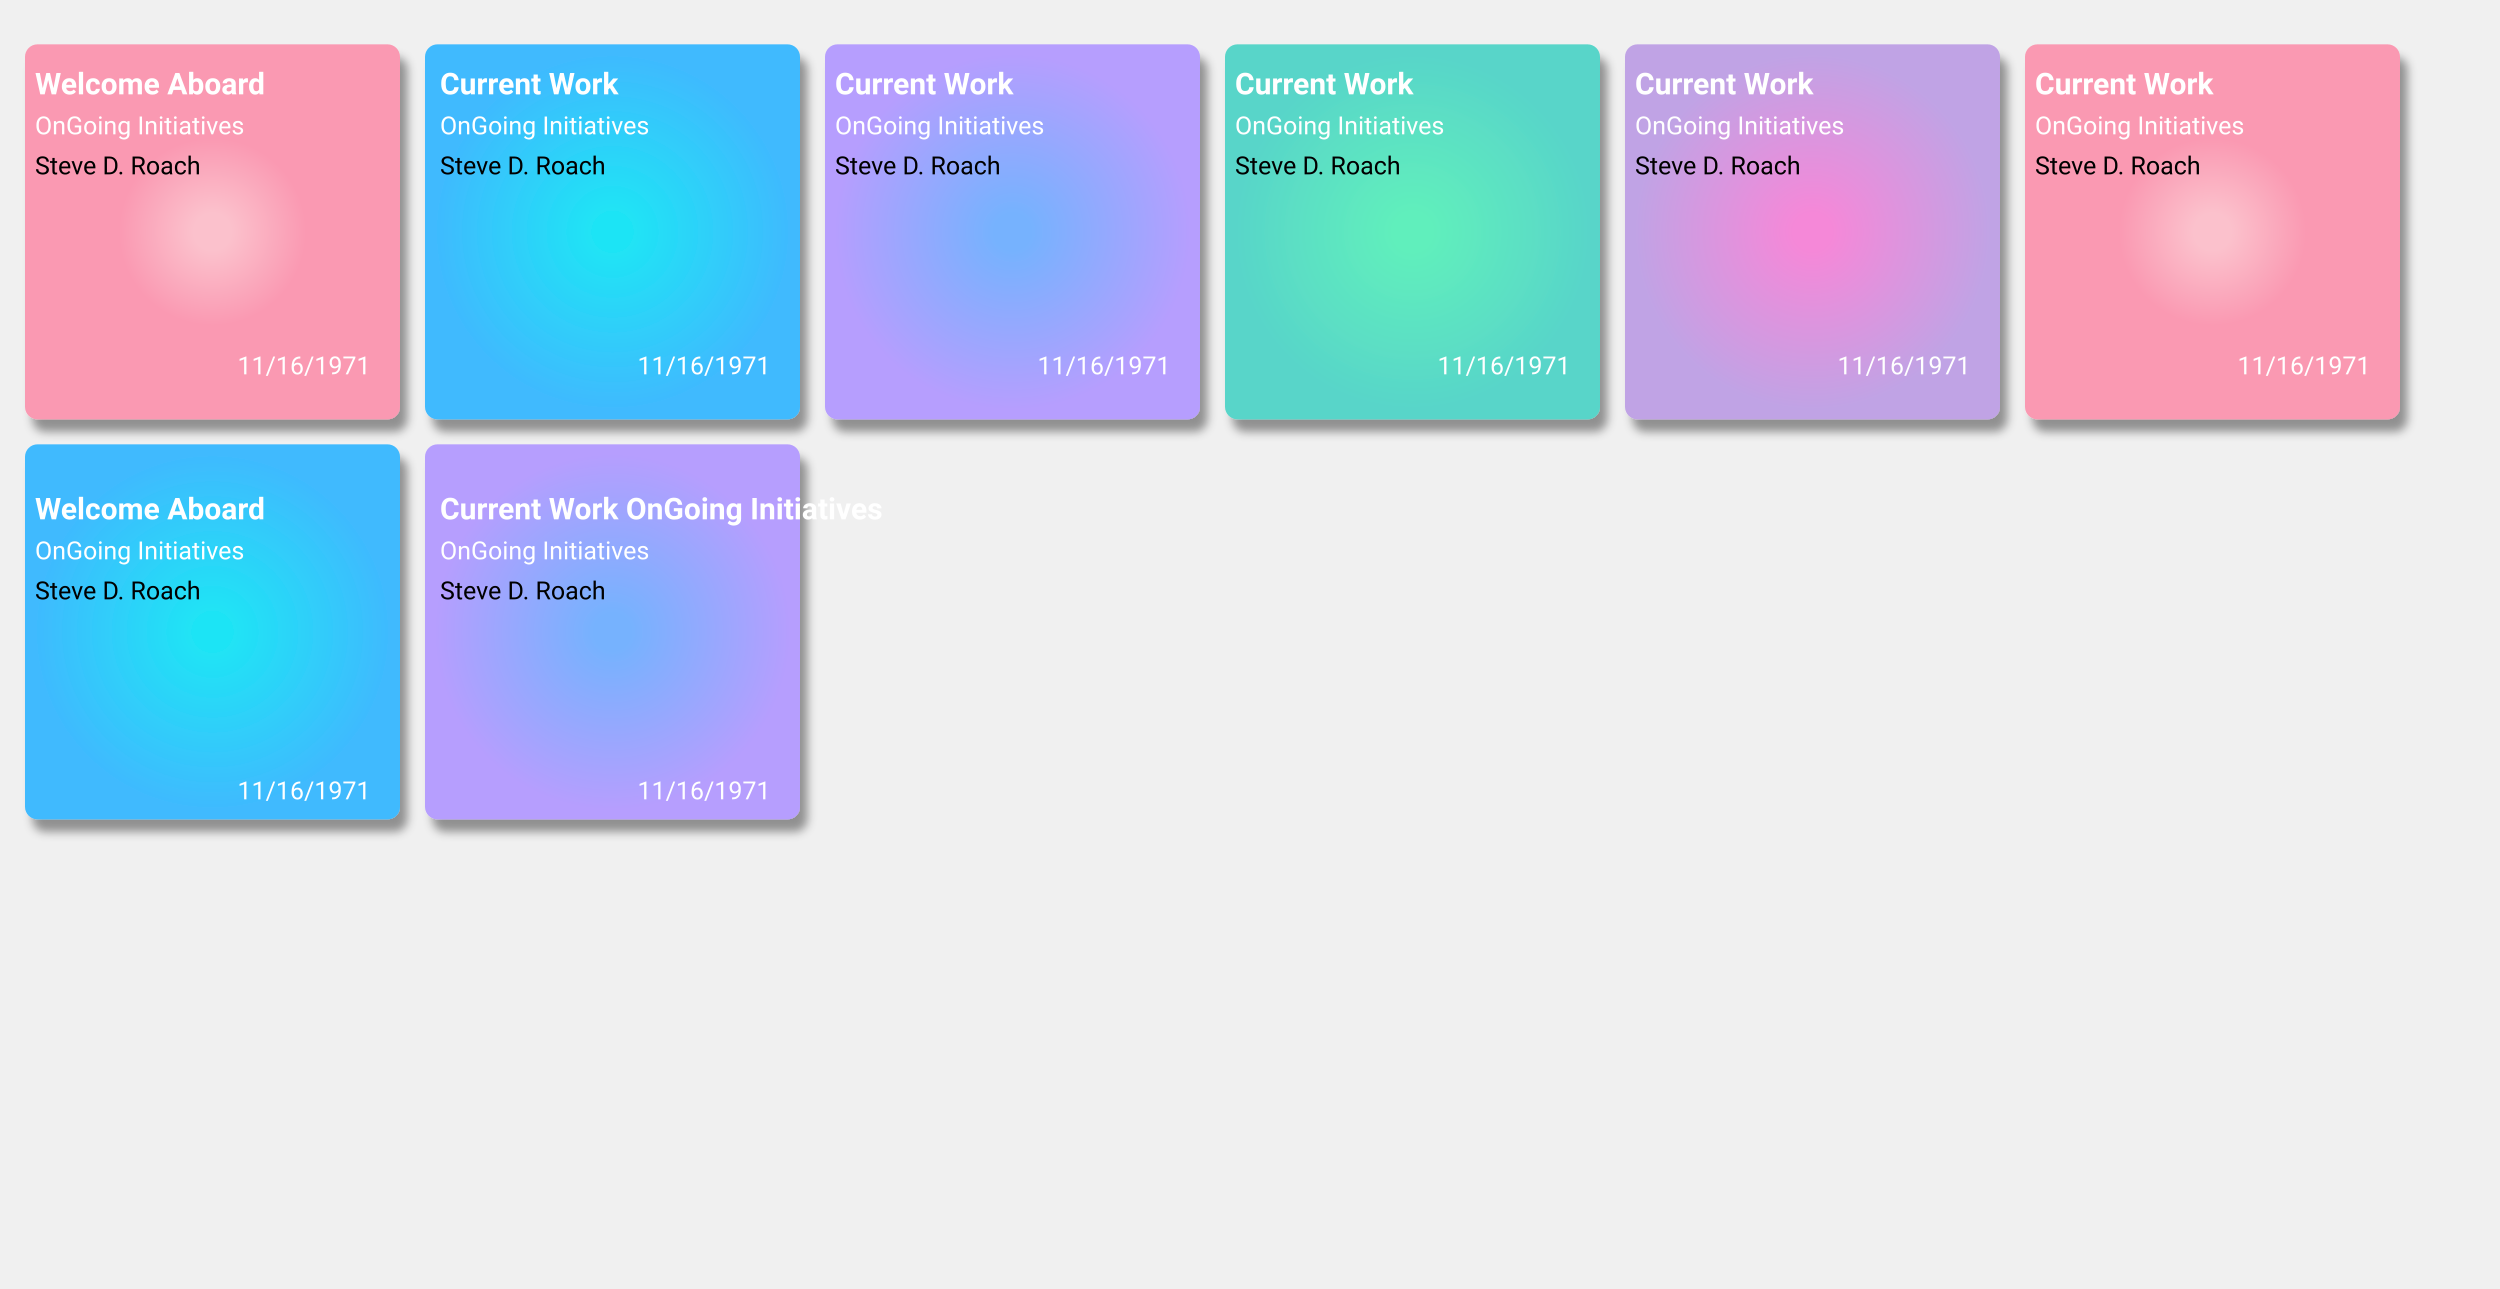
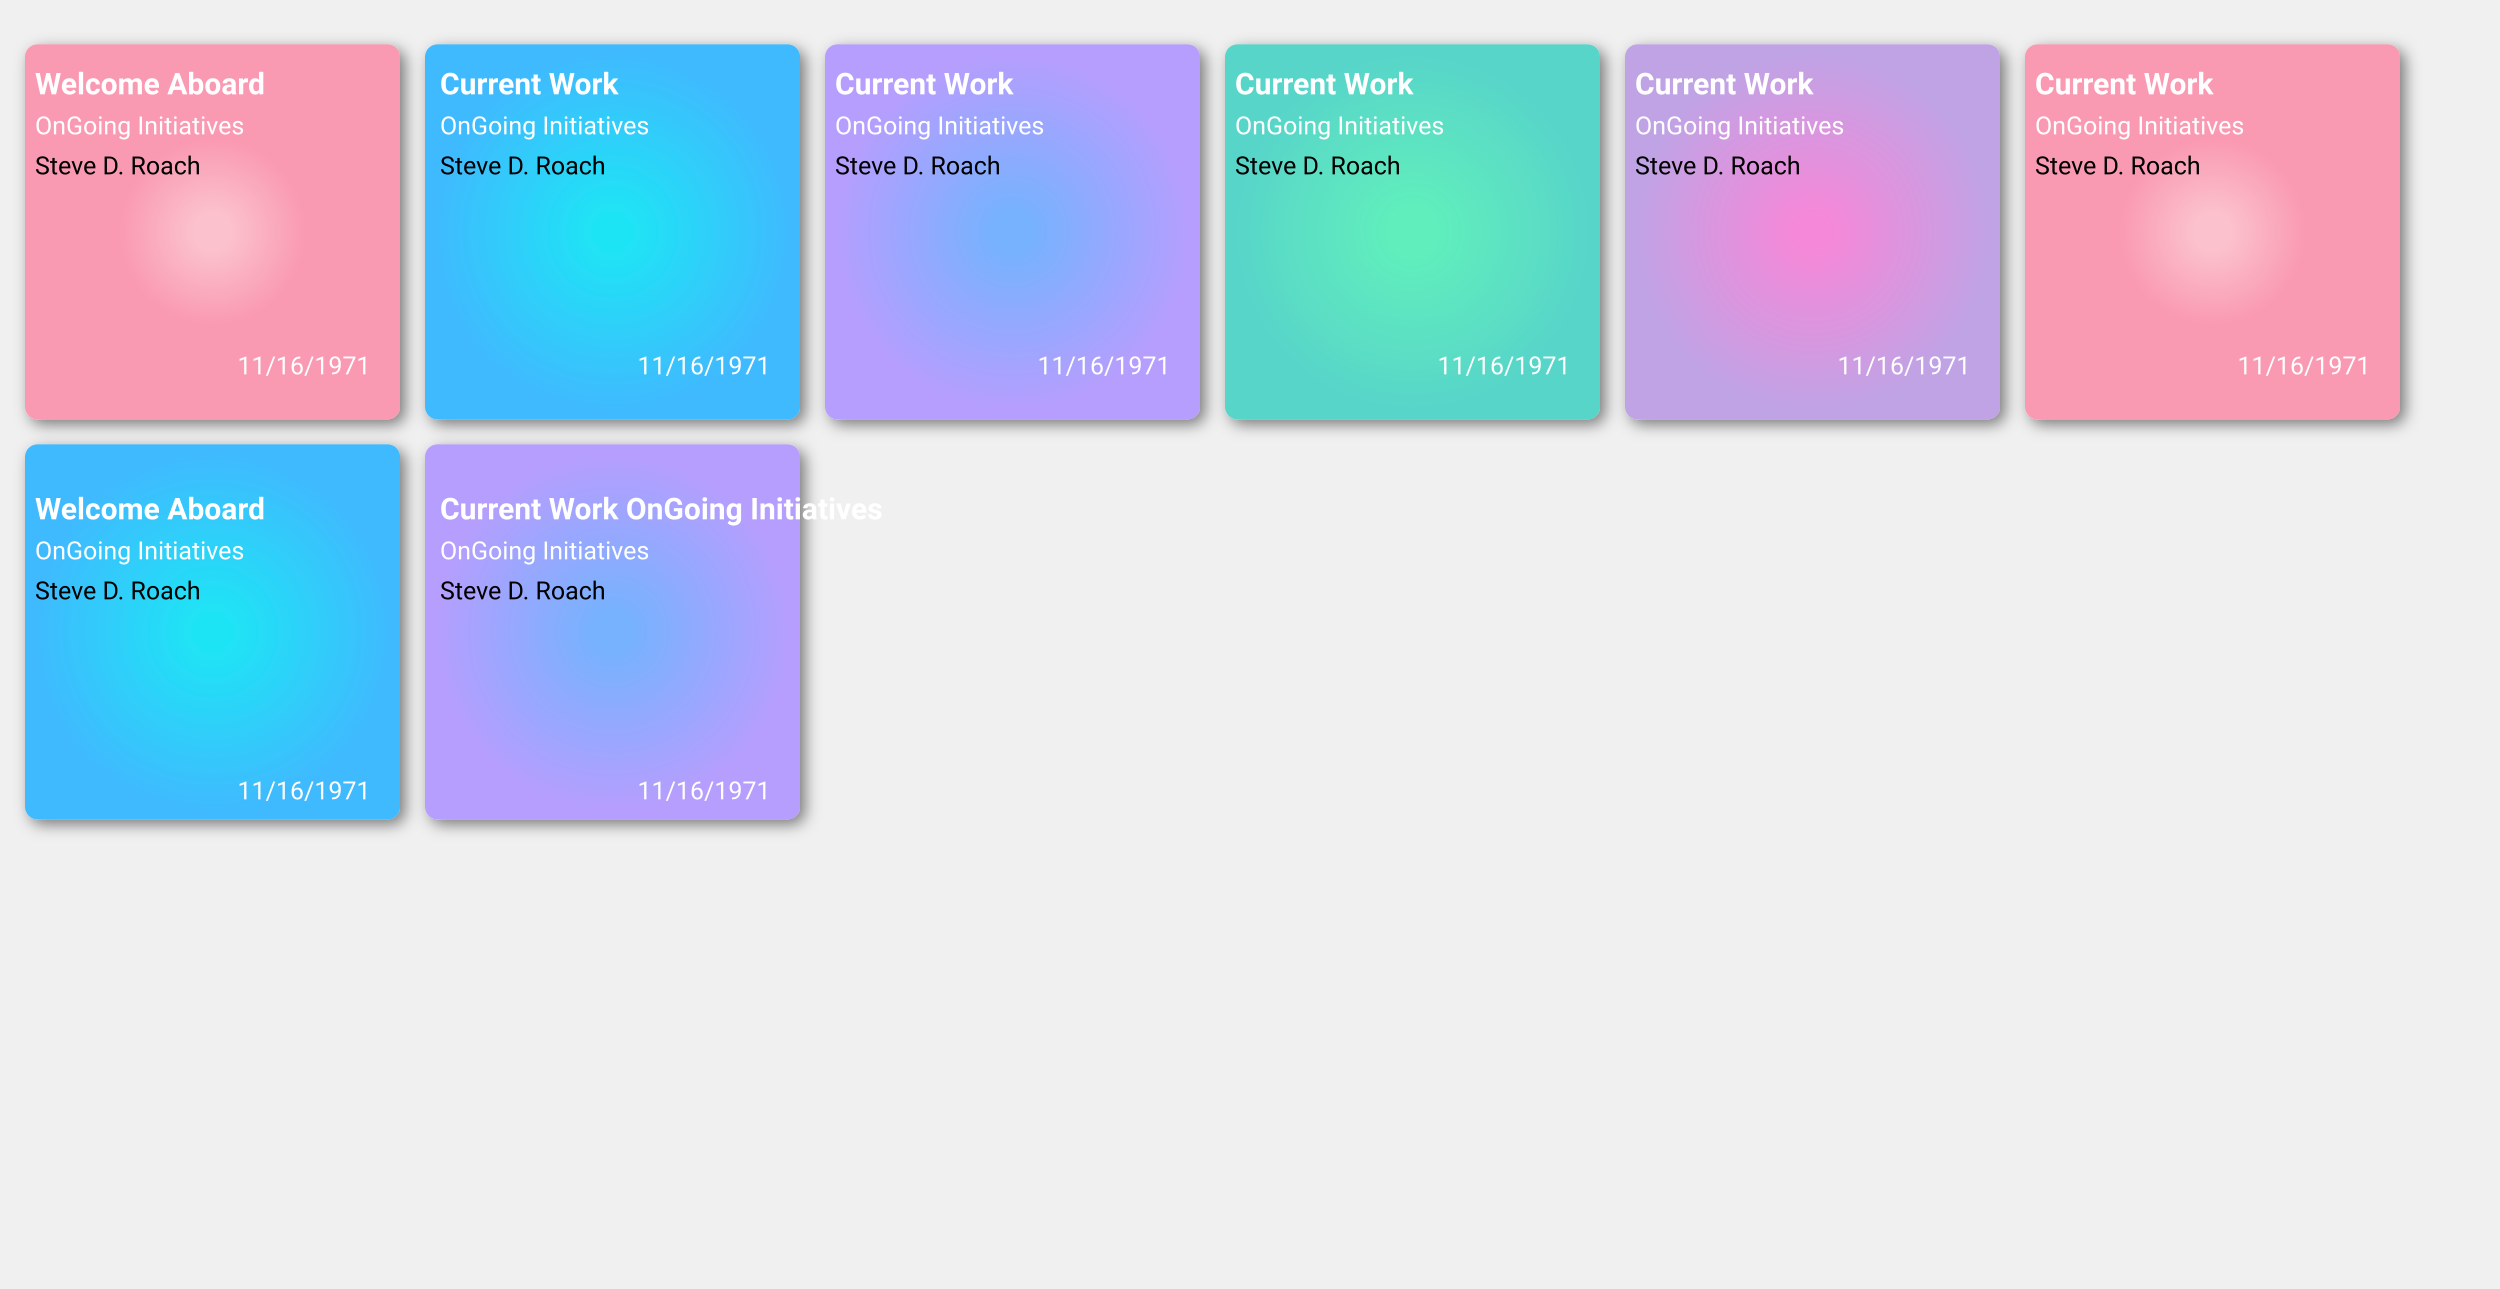
<svg xmlns="http://www.w3.org/2000/svg" width="970" height="500" viewBox="0 0 1000 500">
+   <filter id="shadow" color-interpolation-filters="sRGB">
+     <feDropShadow dx="2" dy="2" stdDeviation="3" flood-opacity="0.5" />
+   </filter>
  <defs>
    <filter id="dropShadow" height="130%">
      <feGaussianBlur in="SourceAlpha" stdDeviation="6" />
      <feOffset dx="5" dy="5" result="offsetblur" />
      <feComponentTransfer>
        <feFuncA type="linear" slope="0.9" />
      </feComponentTransfer>
      <feMerge>
        <feMergeNode />
        <feMergeNode in="SourceGraphic" />
      </feMerge>
    </filter>
    <filter id="filter">
      <feMorphology in="SourceAlpha" operator="dilate" radius="2" result="OUTLINE" />
      <feComposite operator="out" in="OUTLINE" in2="SourceAlpha" />
    </filter>
    <radialGradient id="myGradient">
      <stop offset="10%" stop-color="#fbc1cc" />
      <stop offset="50%" stop-color="#fa99b2" />
    </radialGradient>
    <radialGradient id="myGradient2">
      <stop offset="10%" stop-color="#1fe4f5" />
      <stop offset="95%" stop-color="#3fbafe" />
    </radialGradient>
    <radialGradient id="myGradient3">
      <stop offset="10%" stop-color="#76b2fe" />
      <stop offset="95%" stop-color="#b69efe" />
    </radialGradient>
    <radialGradient id="myGradient4">
      <stop offset="10%" stop-color="#60efbc" />
      <stop offset="95%" stop-color="#58d5c9" />
    </radialGradient>
    <radialGradient id="myGradient5">
      <stop offset="10%" stop-color="#f588d8" />
      <stop offset="95%" stop-color="#c0a3e5" />
    </radialGradient>
  </defs>
  <style>
        rect.card {
            pointer-events: bounding-box;
            opacity: 1;
        }

        rect.card:hover {
            opacity: 0.6;
        }

        .card {
-             filter: drop-shadow(3px 5px 2px rgb(0 0 0 / 0.4));
+             filter: url(#shadow);
        }
        :root {
            --main-bg-color: brown;
            --card-font-family: -apple-system, BlinkMacSystemFont, "Segoe UI", Roboto, Helvetica, Arial, sans-serif, "Apple Color Emoji", "Segoe UI Emoji", "Segoe UI Symbol";

        }

        .lineHead {
            fill: white;
            font-family: -apple-system, BlinkMacSystemFont, "Segoe UI", Roboto, Helvetica, Arial, sans-serif, "Apple Color Emoji", "Segoe UI Emoji", "Segoe UI Symbol";

            font-weight: bold;
            font-size: 12px;
        }


        .subtitle {
            fill: white;
            font-family: -apple-system, BlinkMacSystemFont, "Segoe UI", Roboto, Helvetica, Arial, sans-serif, "Apple Color Emoji", "Segoe UI Emoji", "Segoe UI Symbol";

            font-weight: normal;
            font-size: 10px;
        }

        .author {
            fill: black;
            font-family: -apple-system, BlinkMacSystemFont, "Segoe UI", Roboto, Helvetica, Arial, sans-serif, "Apple Color Emoji", "Segoe UI Emoji", "Segoe UI Symbol";

            font-weight: normal;
            font-size: 10px;
        }

        .date {
            fill: white;
            font-family: -apple-system, BlinkMacSystemFont, "Segoe UI", Roboto, Helvetica, Arial, sans-serif, "Apple Color Emoji", "Segoe UI Emoji", "Segoe UI Symbol";

            font-weight: normal;
            font-size: 10px;
        }
        #tooltip {
            background: cornsilk;
            border: 1px solid black;
            border-radius: 5px;
            padding: 5px;
        }
    </style>
  <g>
    <rect x="10" y="10" fill="url(#myGradient)" width="150" height="150" rx="5" ry="5" class="card">
        </rect>
    <text x="12" y="30">
      <tspan x="14" dy="0" class="lineHead">Welcome Aboard</tspan>
      <tspan x="14" dy="16" class="subtitle">OnGoing Initiatives</tspan>
      <tspan x="14" dy="16" class="author">Steve D. Roach</tspan>
      <tspan x="95" dy="80" class="date">11/16/1971</tspan>
    </text>
    <rect x="170" y="10" fill="url(#myGradient2)" width="150" height="150" rx="5" ry="5" class="card">
        </rect>
    <text x="182" y="30">
      <tspan x="176" dy="0" class="lineHead">Current Work</tspan>
      <tspan x="176" dy="16" class="subtitle">OnGoing Initiatives</tspan>
      <tspan x="176" dy="16" class="author">Steve D. Roach</tspan>
      <tspan x="255" dy="80" class="date">11/16/1971</tspan>
    </text>
    <rect x="330" y="10" fill="url(#myGradient3)" width="150" height="150" rx="5" ry="5" class="card" />
    <text x="332" y="30">
      <tspan x="334" dy="0" class="lineHead">Current Work</tspan>
      <tspan x="334" dy="16" class="subtitle">OnGoing Initiatives</tspan>
      <tspan x="334" dy="16" class="author">Steve D. Roach</tspan>
      <tspan x="415" dy="80" class="date">11/16/1971</tspan>
    </text>
    <rect x="490" y="10" fill="url(#myGradient4)" width="150" height="150" rx="5" ry="5" class="card" />
    <text x="492" y="30">
      <tspan x="494" dy="0" class="lineHead">Current Work</tspan>
      <tspan x="494" dy="16" class="subtitle">OnGoing Initiatives</tspan>
      <tspan x="494" dy="16" class="author">Steve D. Roach</tspan>
      <tspan x="575" dy="80" class="date">11/16/1971</tspan>
    </text>
    <rect x="650" y="10" fill="url(#myGradient5)" width="150" height="150" rx="5" ry="5" class="card" />
    <text x="652" y="30">
      <tspan x="654" dy="0" class="lineHead">Current Work</tspan>
      <tspan x="654" dy="16" class="subtitle">OnGoing Initiatives</tspan>
      <tspan x="654" dy="16" class="author">Steve D. Roach</tspan>
      <tspan x="735" dy="80" class="date">11/16/1971</tspan>
    </text>
    <rect x="810" y="10" fill="url(#myGradient)" width="150" height="150" rx="5" ry="5" class="card" />
    <text x="812" y="30">
      <tspan x="814" dy="0" class="lineHead">Current Work</tspan>
      <tspan x="814" dy="16" class="subtitle">OnGoing Initiatives</tspan>
      <tspan x="814" dy="16" class="author">Steve D. Roach</tspan>
      <tspan x="895" dy="80" class="date">11/16/1971</tspan>
    </text>
  </g>
  <g>
    <rect x="10" y="170" fill="url(#myGradient2)" width="150" height="150" rx="5" ry="5" class="card">
            </rect>
    <text x="12" y="200">
      <tspan x="14" dy="0" class="lineHead">Welcome Aboard</tspan>
      <tspan x="14" dy="16" class="subtitle">OnGoing Initiatives</tspan>
      <tspan x="14" dy="16" class="author">Steve D. Roach</tspan>
      <tspan x="95" dy="80" class="date">11/16/1971</tspan>
    </text>
    <rect x="170" y="170" fill="url(#myGradient3)" width="150" height="150" rx="5" ry="5" class="card">
            </rect>
    <text x="182" y="200">
      <tspan x="176" dy="0" class="lineHead">Current Work OnGoing Initiatives</tspan>
      <tspan x="176" dy="16" class="subtitle">OnGoing Initiatives</tspan>
      <tspan x="176" dy="16" class="author">Steve D. Roach</tspan>
      <tspan x="255" dy="80" class="date">11/16/1971</tspan>
    </text>
  </g>
</svg>
